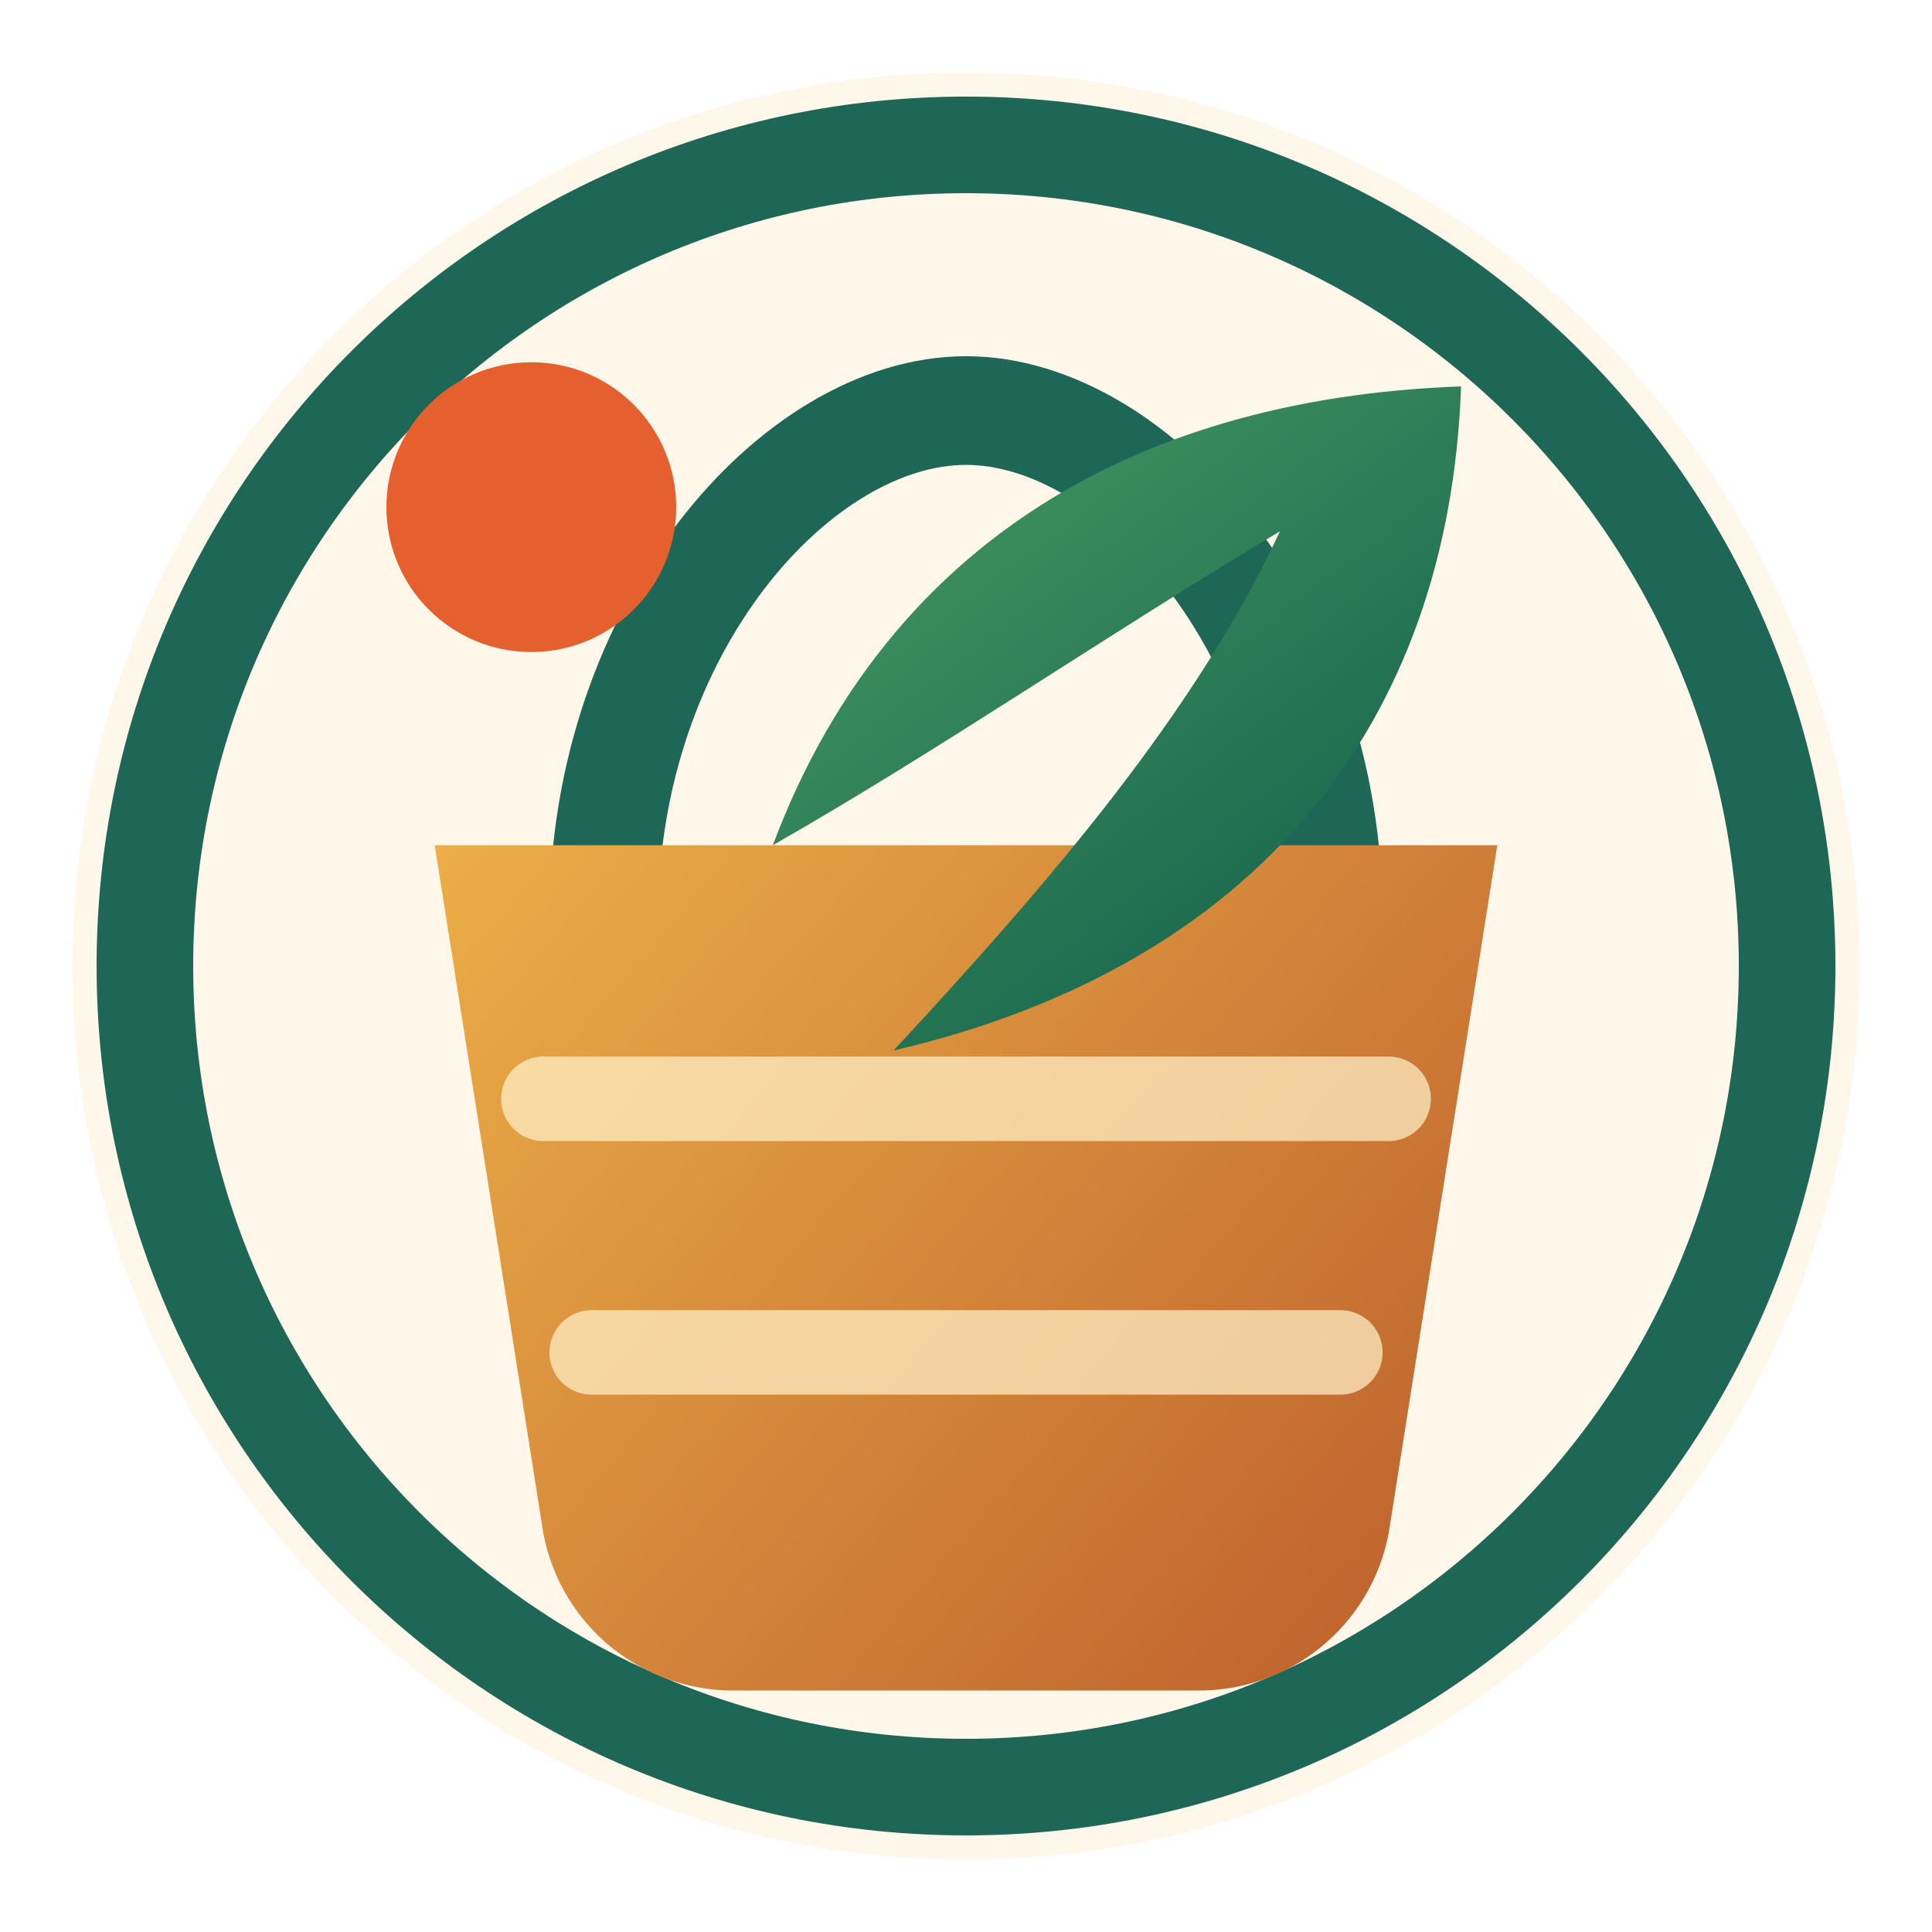
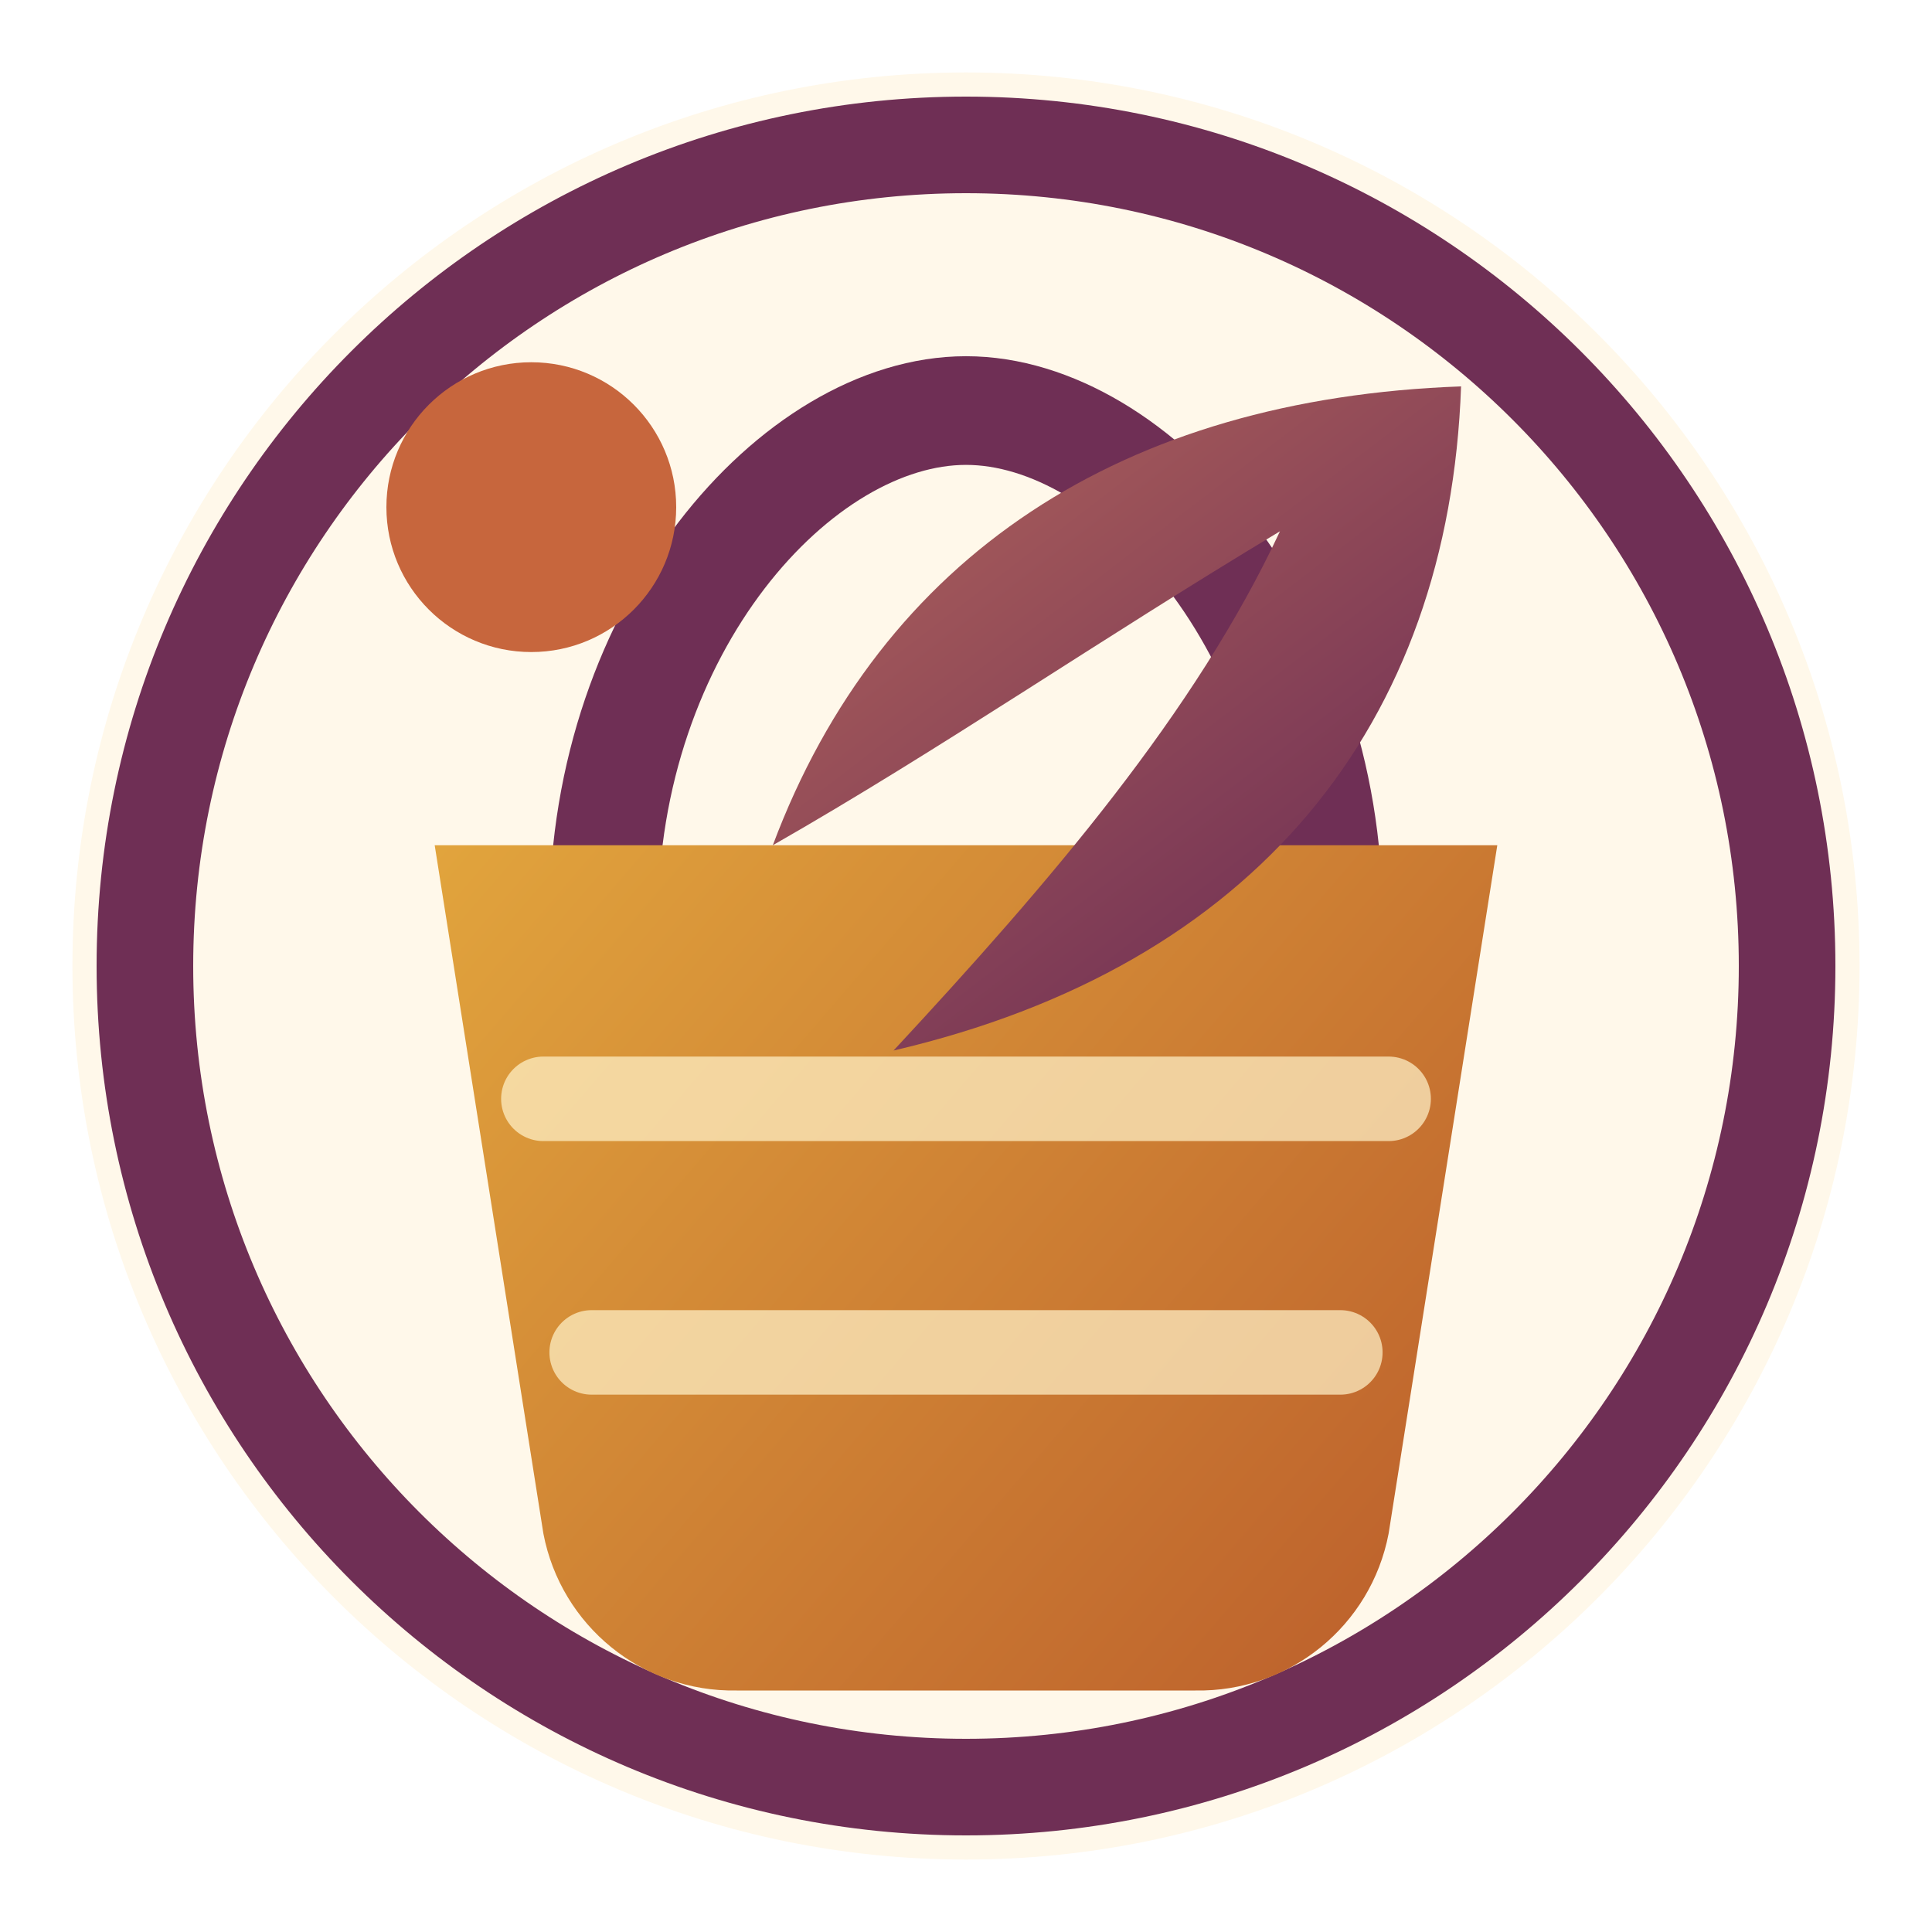
<svg xmlns="http://www.w3.org/2000/svg" viewBox="0 0 160 160" role="img" aria-labelledby="title desc">
  <defs>
    <linearGradient id="basket" x1="30" y1="56" x2="130" y2="142" gradientUnits="userSpaceOnUse">
-       <stop stop-color="#F2B84B" />
+       <stop stop-color="#e6ad3f" />
      <stop offset="1" stop-color="#B8582A" />
    </linearGradient>
    <linearGradient id="leaf" x1="72" y1="18" x2="118" y2="78" gradientUnits="userSpaceOnUse">
-       <stop stop-color="#4FA365" />
-       <stop offset="1" stop-color="#14624D" />
+       <stop stop-color="#B96A5B" />
+       <stop offset="1" stop-color="#6F2F55" />
    </linearGradient>
  </defs>
  <circle cx="80" cy="80" r="74" fill="#FFF8EA" />
-   <circle cx="80" cy="80" r="68" fill="none" stroke="#1E6655" stroke-width="8" />
-   <path d="M50 76c0-24 16-42 30-42s30 18 30 42" fill="none" stroke="#1E6655" stroke-width="9" stroke-linecap="round" />
+   <circle cx="80" cy="80" r="68" fill="none" stroke="#6F2F55" stroke-width="8" />
+   <path d="M50 76c0-24 16-42 30-42s30 18 30 42" fill="none" stroke="#6F2F55" stroke-width="9" stroke-linecap="round" />
  <path d="M36 70h88l-9 57a16 16 0 0 1-16 13H61a16 16 0 0 1-16-13L36 70Z" fill="url(#basket)" />
  <path d="M45 91h70M49 112h62" stroke="#FFF1C7" stroke-width="7" stroke-linecap="round" opacity=".72" />
  <path d="M64 70c9-24 29-37 57-38-1 28-17 48-47 55 13-14 25-28 32-43-15 9-28 18-42 26Z" fill="url(#leaf)" />
-   <circle cx="44" cy="42" r="12" fill="#E65F2E" />
+   <circle cx="44" cy="42" r="12" fill="#c7663d" />
</svg>
